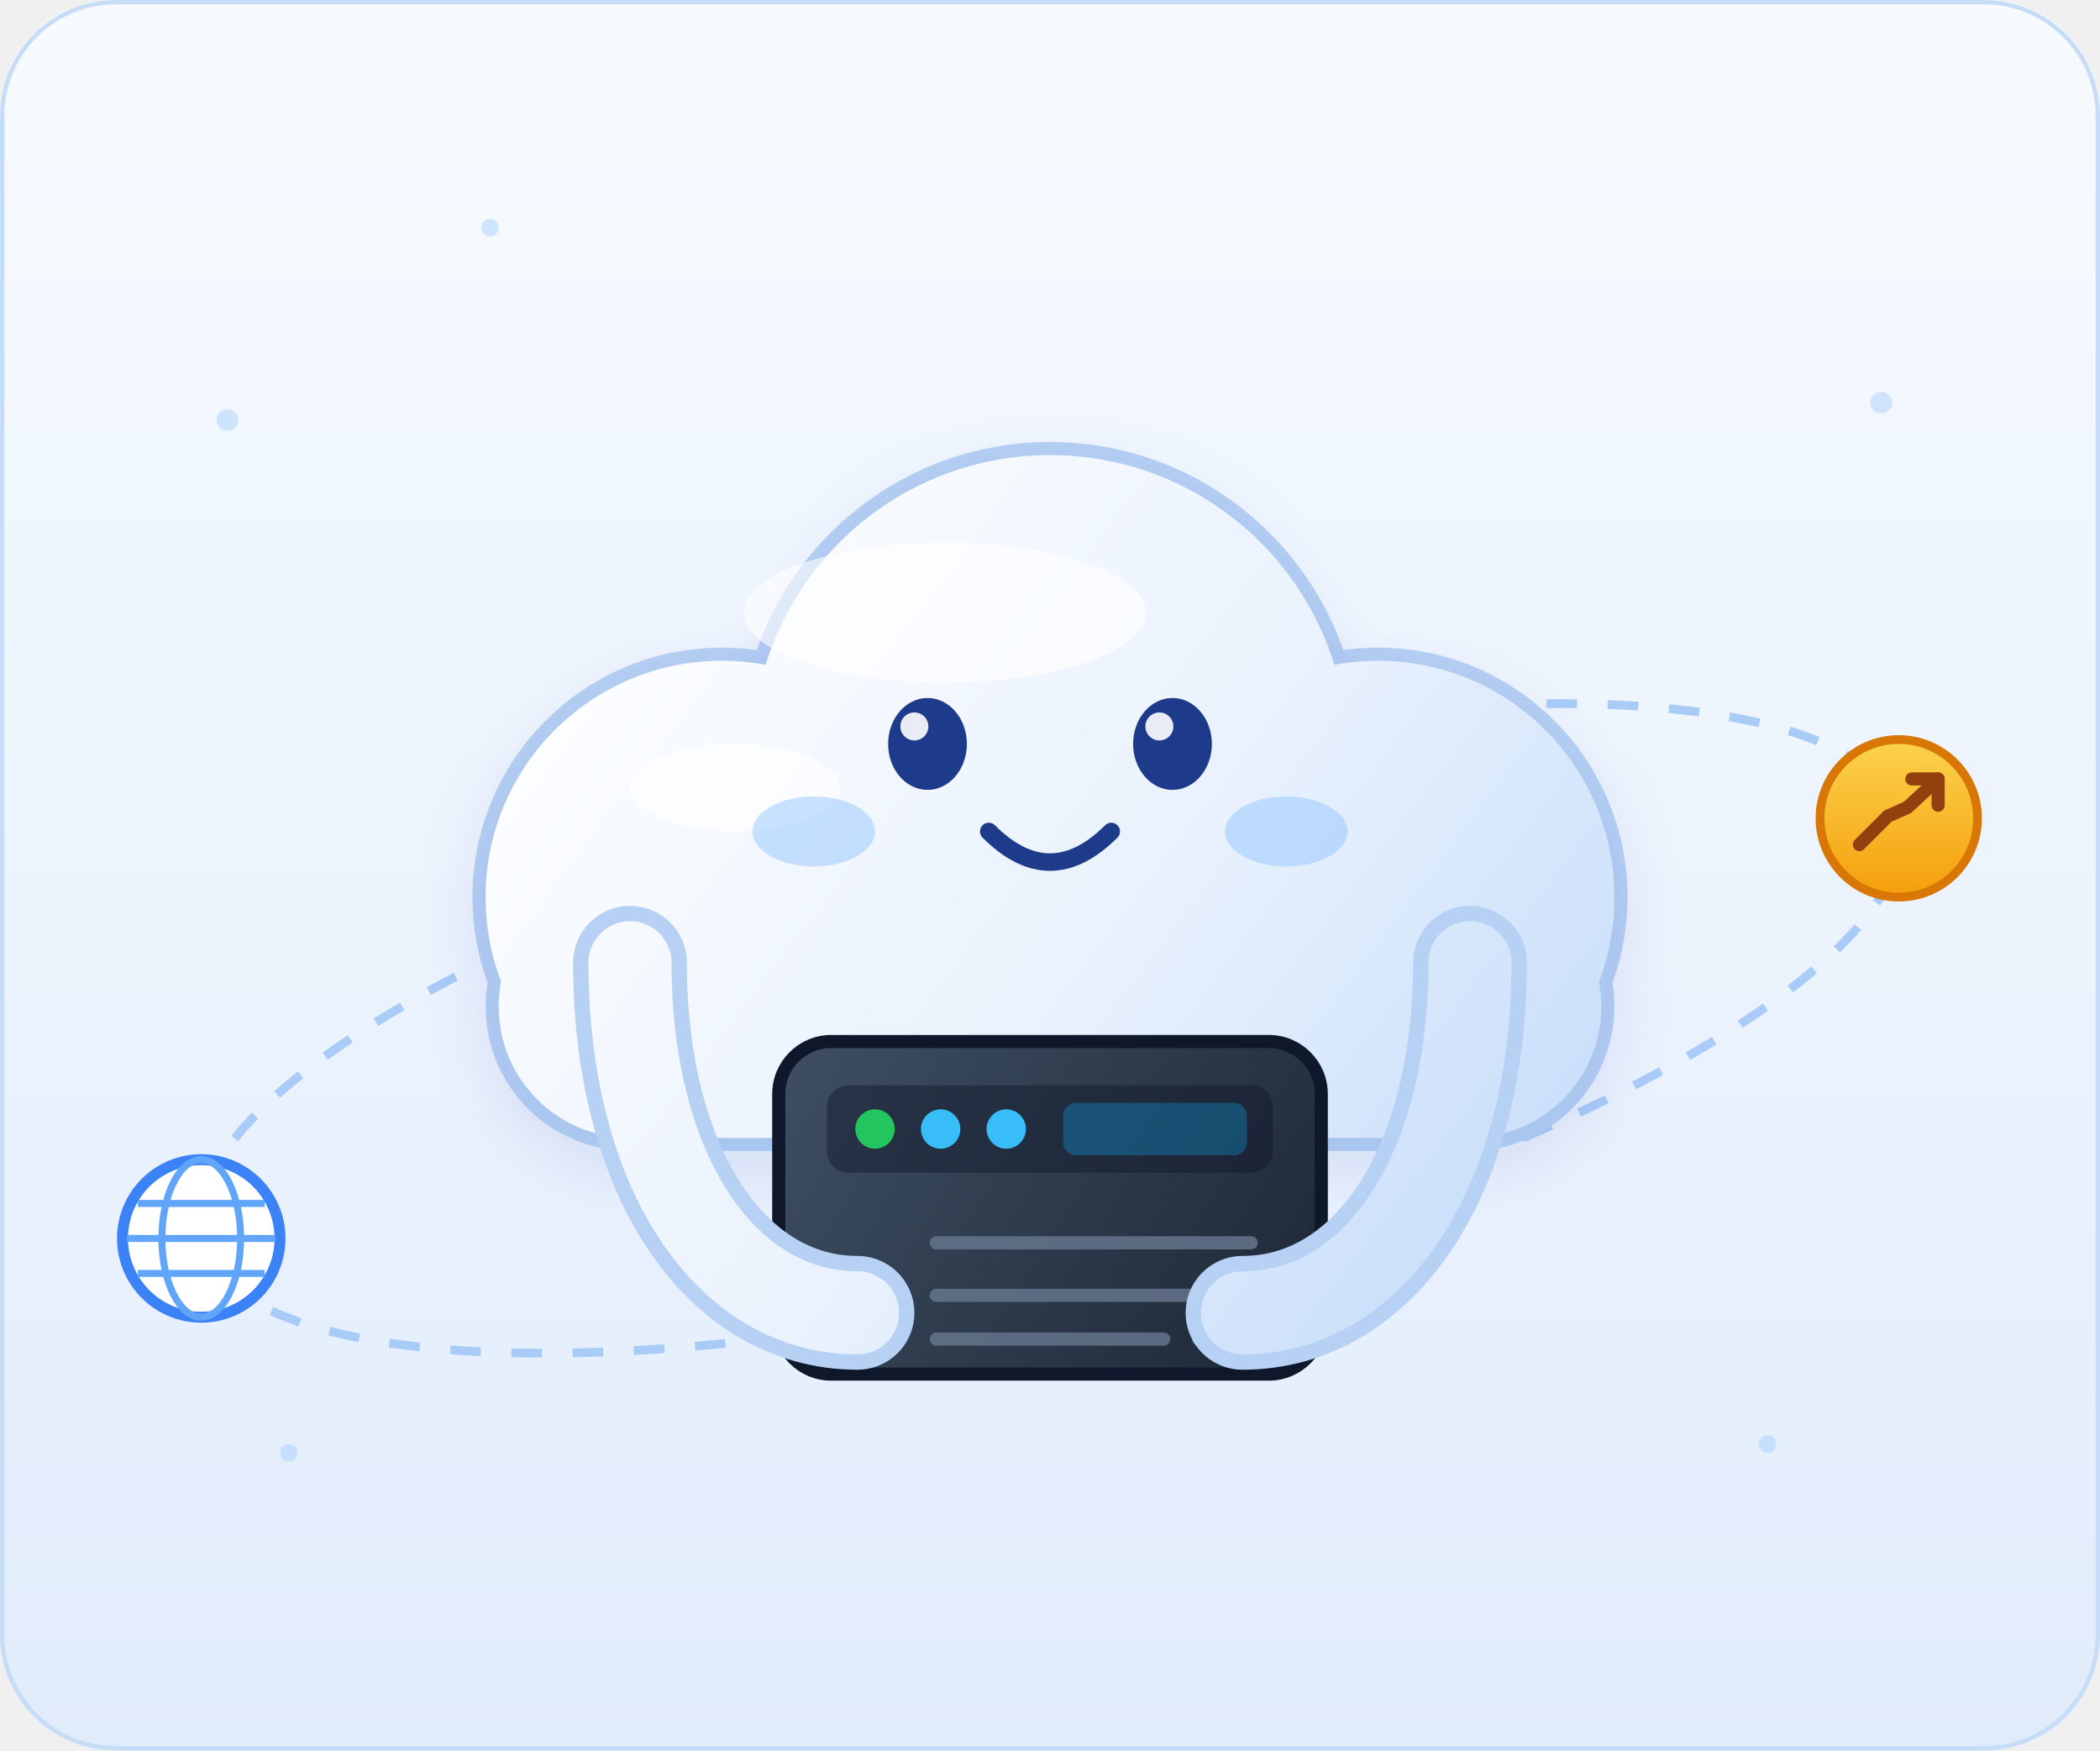
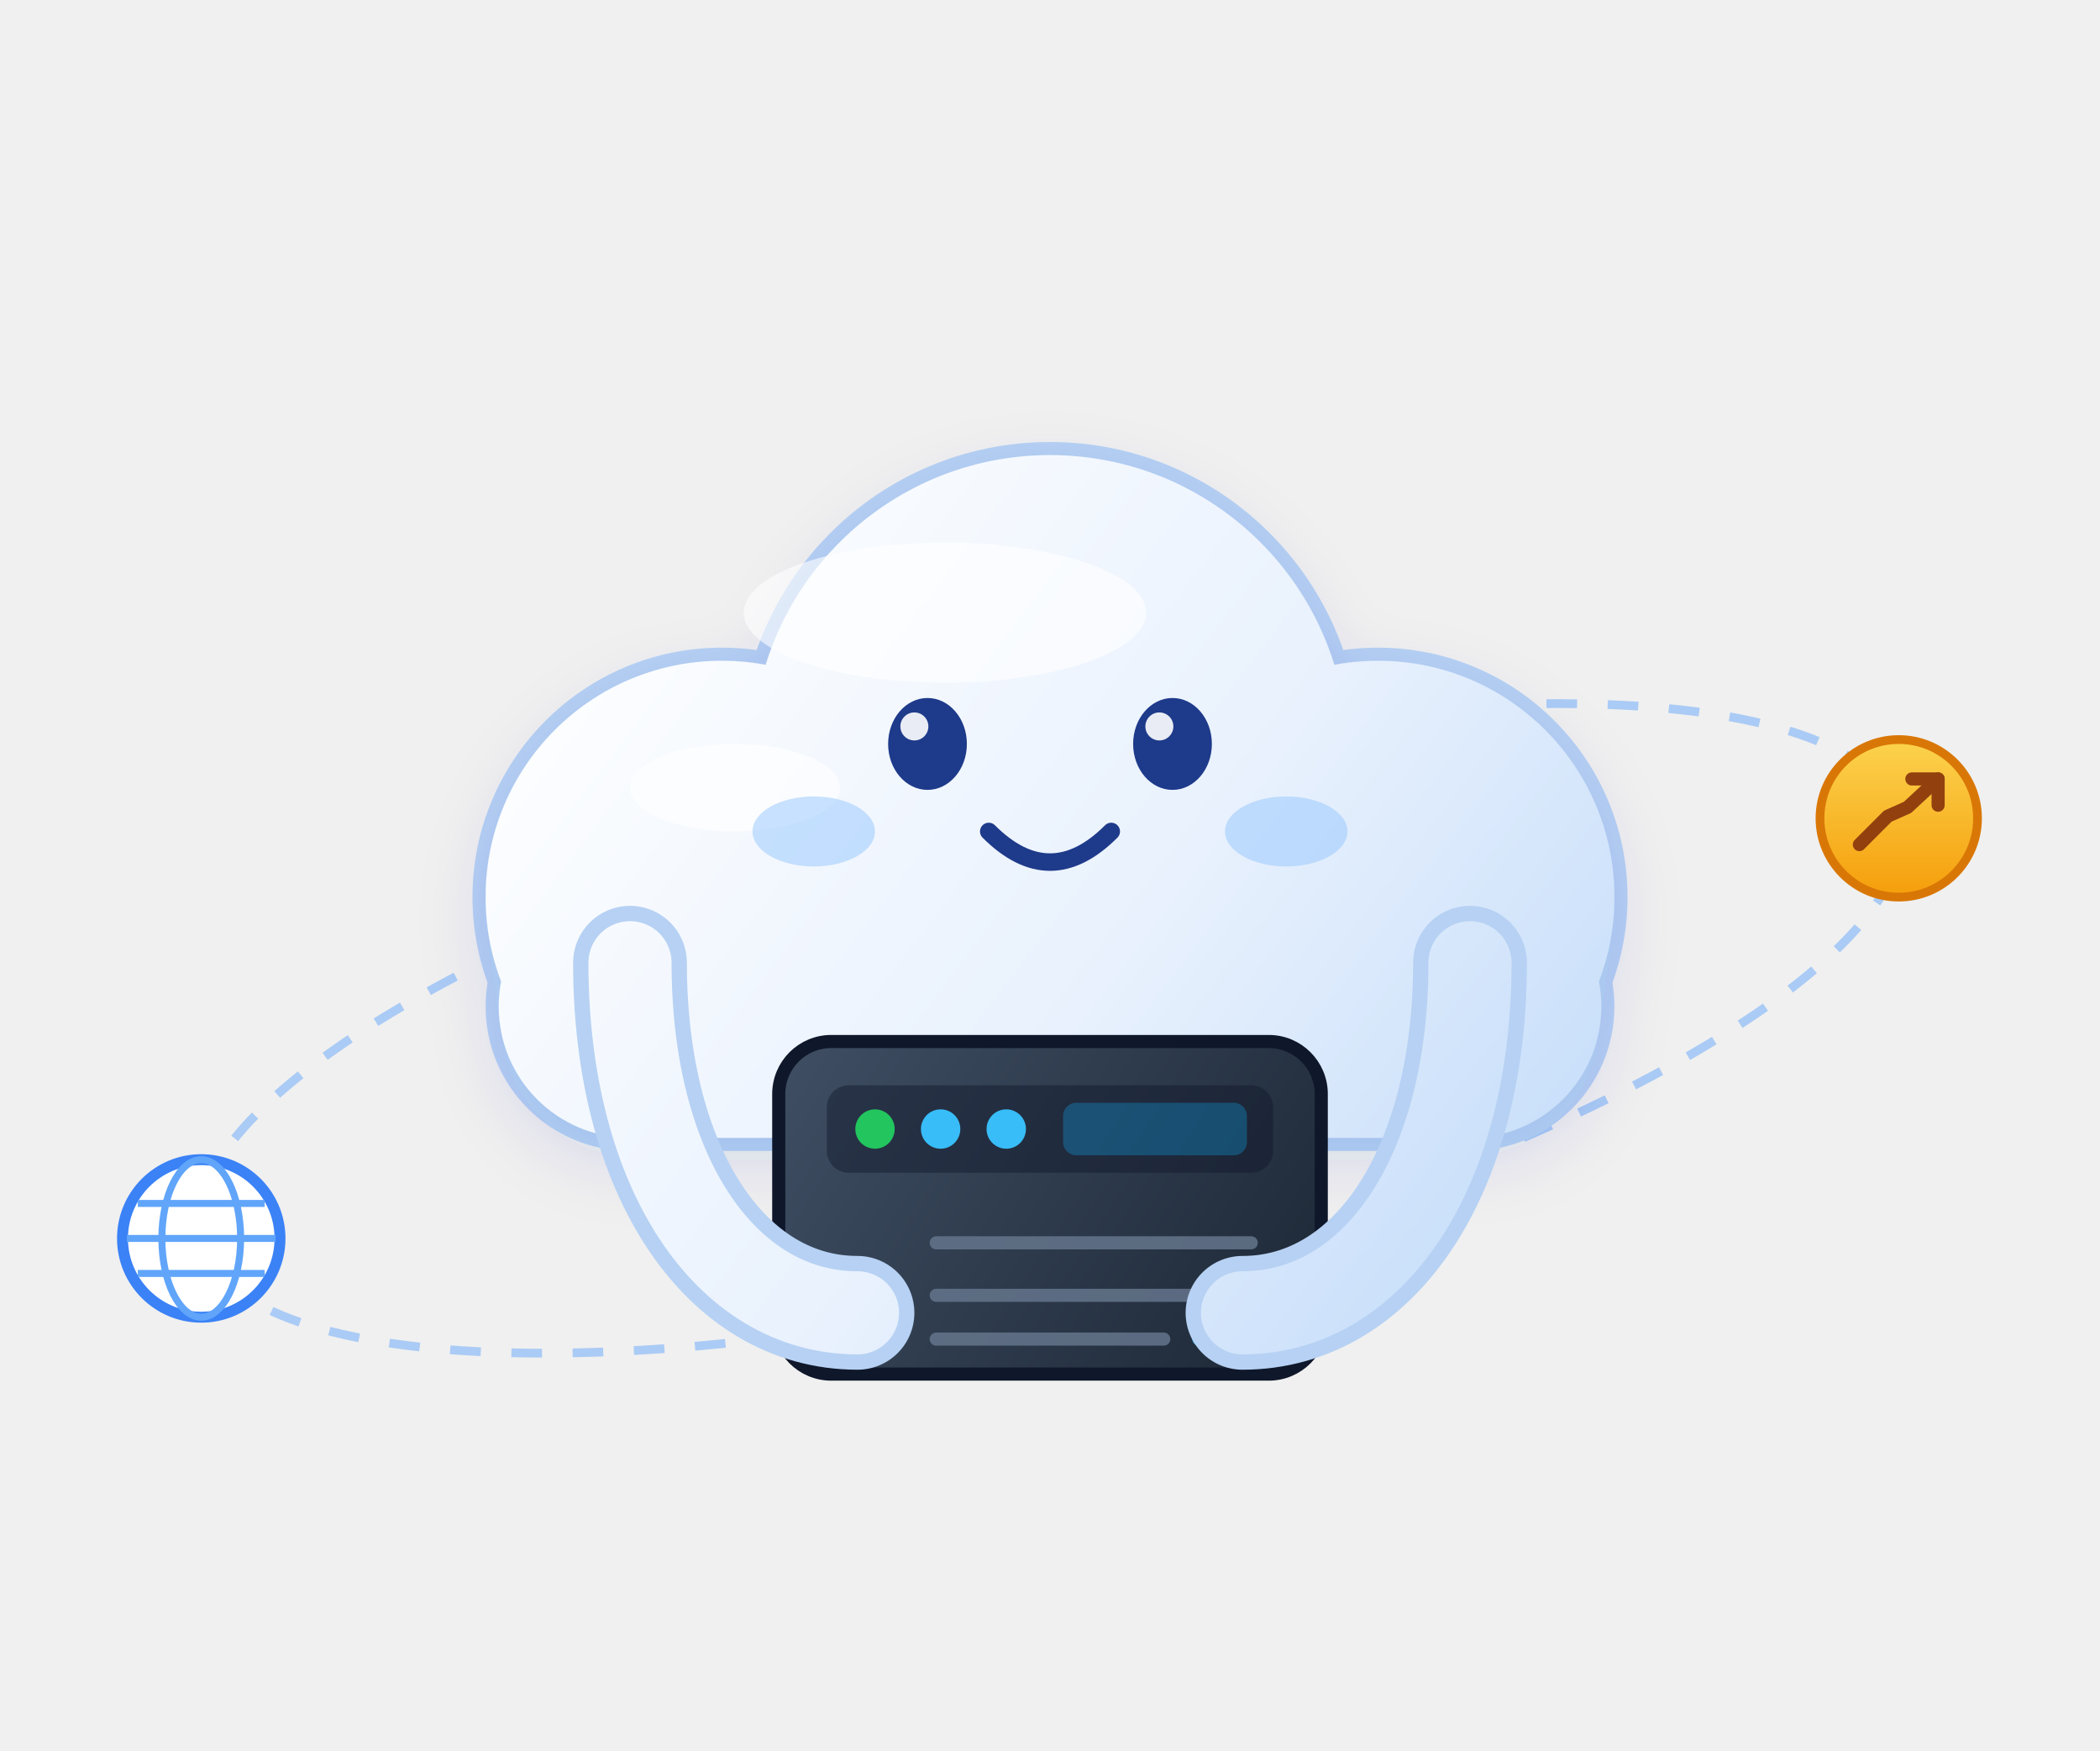
<svg xmlns="http://www.w3.org/2000/svg" viewBox="0 0 480 400" role="img" aria-labelledby="mcTitle mcDesc">
  <defs>
-     <linearGradient id="mcSky" x1="0" y1="0" x2="0" y2="1">
-       <stop offset="0%" stop-color="#f7fbff" />
-       <stop offset="100%" stop-color="#e1ecfb" />
-     </linearGradient>
    <linearGradient id="mcCloud" gradientUnits="userSpaceOnUse" x1="140" y1="110" x2="350" y2="270">
      <stop offset="0%" stop-color="#ffffff" />
      <stop offset="60%" stop-color="#e8f1fd" />
      <stop offset="100%" stop-color="#c9dffa" />
    </linearGradient>
    <linearGradient id="mcServerFill" gradientUnits="userSpaceOnUse" x1="180" y1="238" x2="300" y2="316">
      <stop offset="0%" stop-color="#3f4e63" />
      <stop offset="100%" stop-color="#1c2735" />
    </linearGradient>
    <linearGradient id="mcCoin" x1="0" y1="0" x2="0" y2="1">
      <stop offset="0%" stop-color="#fcd34d" />
      <stop offset="100%" stop-color="#f59e0b" />
    </linearGradient>
    <filter id="mcSoft" x="-25%" y="-25%" width="150%" height="150%">
      <feDropShadow dx="0" dy="5" stdDeviation="8" flood-color="#1e40af" flood-opacity="0.12" />
    </filter>
-     <clipPath id="mcClip">
-       <rect width="480" height="400" rx="26" />
-     </clipPath>
    <g id="mcBody">
      <circle cx="165" cy="205" r="54" />
      <circle cx="240" cy="172" r="68" />
      <circle cx="315" cy="205" r="54" />
      <rect x="114" y="200" width="252" height="60" rx="30" />
    </g>
    <g id="mcArmL">
      <path d="M144,220 C144,268 166,300 196,300" fill="none" stroke-linecap="round" />
    </g>
    <g id="mcArmR">
      <path d="M336,220 C336,268 314,300 284,300" fill="none" stroke-linecap="round" />
    </g>
    <g id="mcServer">
      <rect x="178" y="238" width="124" height="76" rx="12" />
    </g>
  </defs>
-   <g clip-path="url(#mcClip)">
-     <rect width="480" height="400" rx="26" fill="url(#mcSky)" />
-     <g fill="#93c5fd" opacity="0.38">
-       <circle cx="52" cy="96" r="2.5" />
-       <circle cx="112" cy="52" r="2" />
-       <circle cx="430" cy="92" r="2.5" />
-       <circle cx="404" cy="330" r="2" />
-       <circle cx="66" cy="332" r="2" />
-     </g>
+   <g>
    <g transform="rotate(-14 240 235)">
      <ellipse cx="240" cy="235" rx="200" ry="58" fill="none" stroke="#9dc4f6" stroke-width="2" stroke-dasharray="7,7" opacity="0.85" />
    </g>
    <g transform="translate(46,283)">
      <circle r="18" fill="#ffffff" stroke="#3b82f6" stroke-width="2.5" />
      <ellipse rx="9" ry="18" fill="none" stroke="#60a5fa" stroke-width="1.6" />
      <path d="M-17,0 h34 M-14.5,-8 h29 M-14.5,8 h29" stroke="#60a5fa" stroke-width="1.6" fill="none" />
    </g>
    <g transform="translate(434,187)">
      <circle r="18" fill="url(#mcCoin)" stroke="#d97706" stroke-width="2" />
      <path d="M-9,6 L-2.5,-0.5 L2,-2.5 L9,-9" fill="none" stroke="#92400e" stroke-width="3" stroke-linecap="round" stroke-linejoin="round" />
      <path d="M3,-9 H9 V-3" fill="none" stroke="#92400e" stroke-width="3" stroke-linecap="round" stroke-linejoin="round" />
    </g>
    <g stroke="#b6d1f3" stroke-width="6" stroke-linejoin="round" fill="#b6d1f3">
      <use href="#mcBody" />
    </g>
    <g fill="url(#mcCloud)" filter="url(#mcSoft)">
      <use href="#mcBody" />
    </g>
    <g fill="#ffffff" opacity="0.6">
      <ellipse cx="216" cy="140" rx="46" ry="16" />
      <ellipse cx="168" cy="180" rx="24" ry="10" />
    </g>
    <g fill="#1e3a8a">
      <ellipse cx="212" cy="170" rx="9" ry="10.5" />
      <ellipse cx="268" cy="170" rx="9" ry="10.5" />
    </g>
    <g fill="#ffffff" opacity="0.9">
      <circle cx="209" cy="166" r="3.2" />
      <circle cx="265" cy="166" r="3.2" />
    </g>
    <g fill="#93c5fd" opacity="0.5">
      <ellipse cx="186" cy="190" rx="14" ry="8" />
      <ellipse cx="294" cy="190" rx="14" ry="8" />
    </g>
    <path d="M226,190 Q240,204 254,190" fill="none" stroke="#1e3a8a" stroke-width="4" stroke-linecap="round" />
    <g stroke="#0f172a" stroke-width="3" fill="url(#mcServerFill)">
      <use href="#mcServer" />
    </g>
    <rect x="189" y="248" width="102" height="20" rx="5" fill="#0f172a" opacity="0.45" />
    <g>
      <circle cx="200" cy="258" r="4.5" fill="#22c55e" />
      <circle cx="215" cy="258" r="4.5" fill="#38bdf8" />
      <circle cx="230" cy="258" r="4.5" fill="#38bdf8" />
    </g>
    <rect x="243" y="252" width="42" height="12" rx="3" fill="#0ea5e9" opacity="0.32" />
    <g stroke="#64748b" stroke-width="3" stroke-linecap="round" opacity="0.85">
      <path d="M214,284 H286" />
      <path d="M214,296 H286" />
      <path d="M214,306 H266" />
    </g>
    <g stroke="#38bdf8" stroke-width="3" stroke-linecap="round" opacity="0.7">
      <path d="M274,306 H286" />
    </g>
    <g stroke="#b6d1f3" stroke-width="26" fill="none" stroke-linecap="round">
      <use href="#mcArmL" />
      <use href="#mcArmR" />
    </g>
    <g stroke="url(#mcCloud)" stroke-width="19" fill="none" stroke-linecap="round">
      <use href="#mcArmL" />
      <use href="#mcArmR" />
    </g>
  </g>
-   <rect x="0.5" y="0.5" width="479" height="399" rx="26" fill="none" stroke="#c7ddf7" />
</svg>
